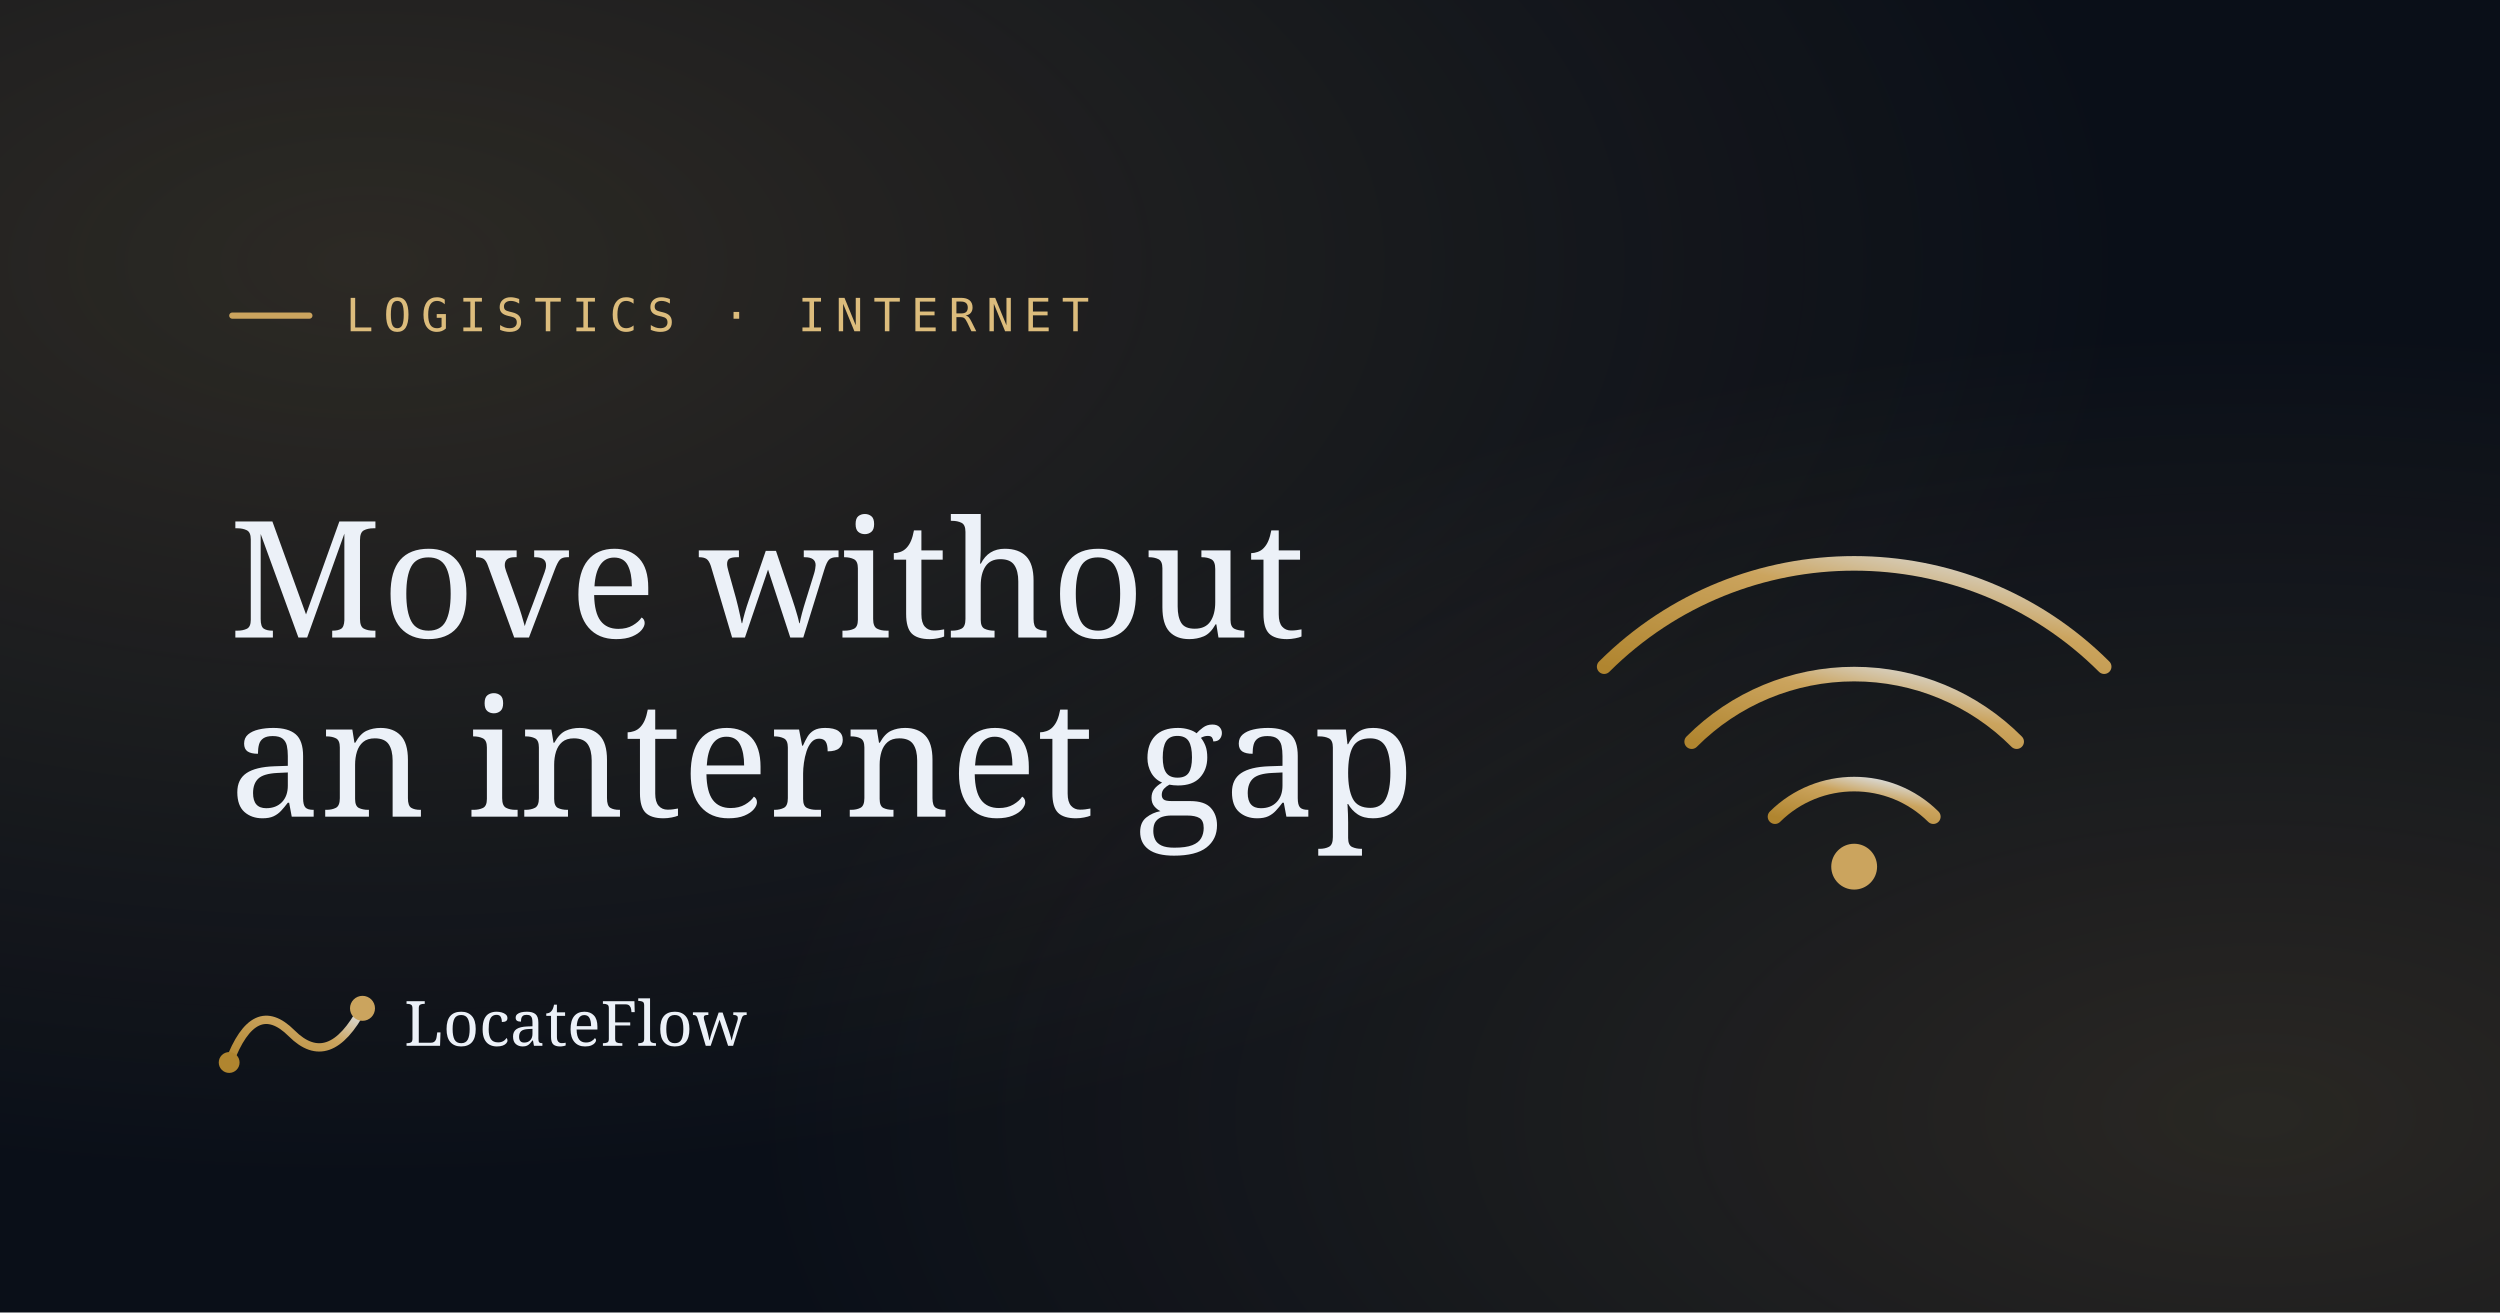
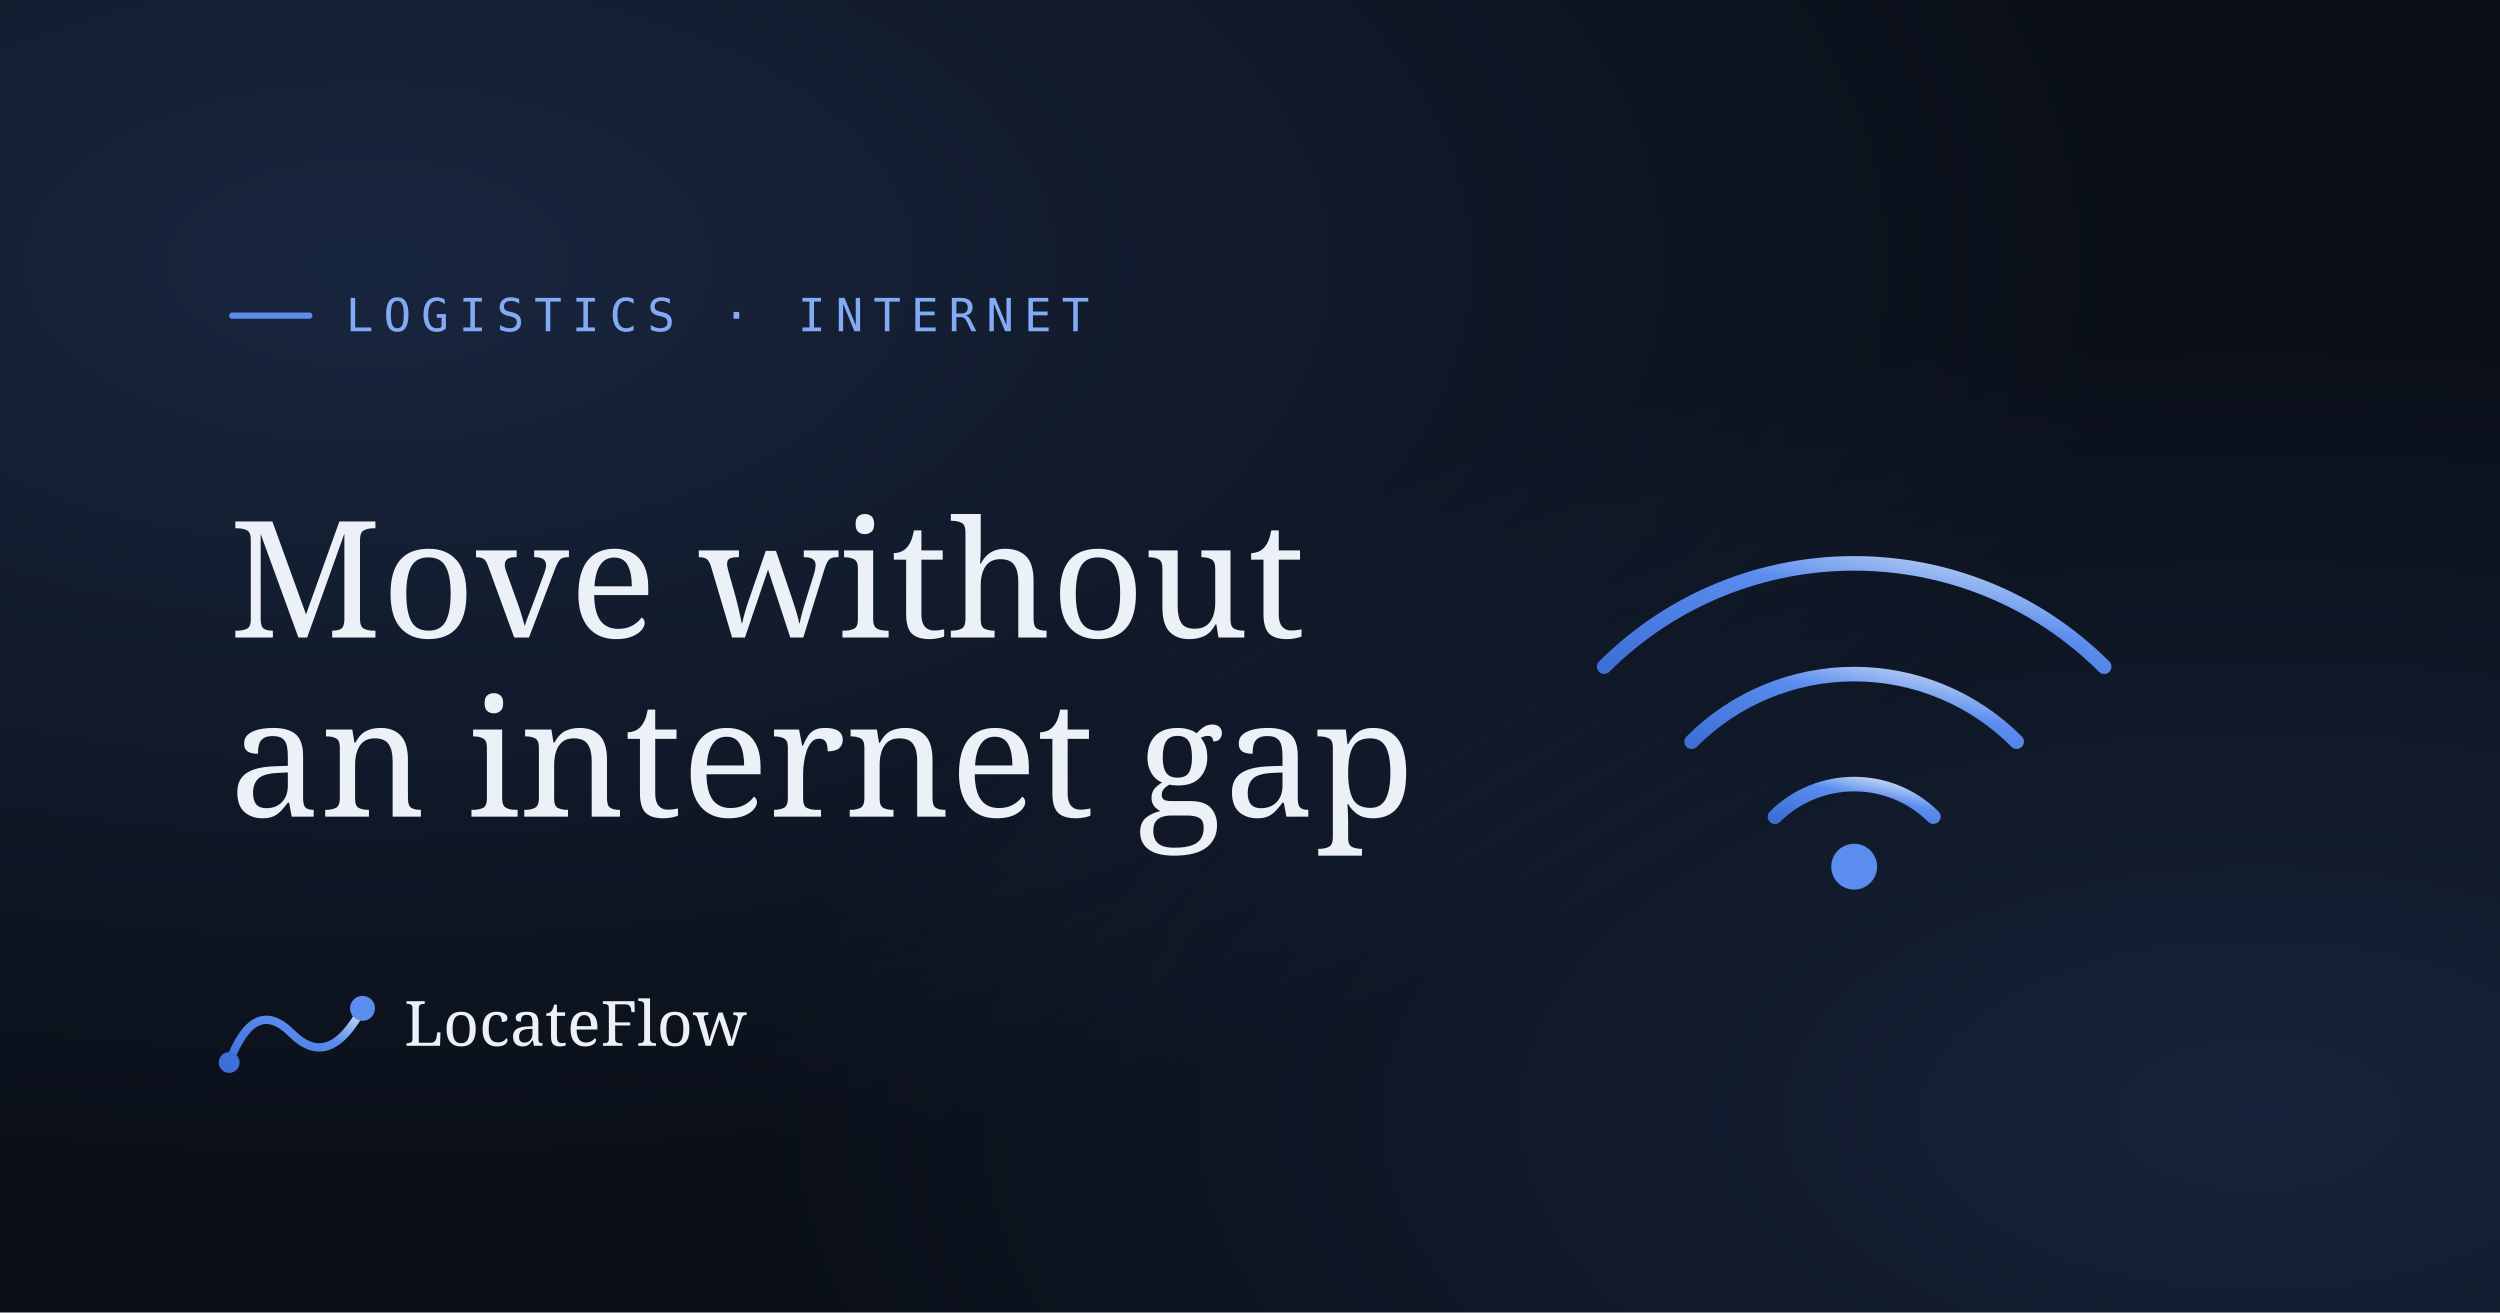
<svg xmlns="http://www.w3.org/2000/svg" viewBox="0 0 1200 630" fill="none" role="img" aria-label="Avoiding an internet gap when you move">
  <defs>
    <linearGradient id="flow" x1="0" y1="1" x2="1" y2="0">
-       <stop offset="0%" stop-color="#B0852F" />
-       <stop offset="60%" stop-color="#CBA45E" />
+       <stop offset="0%" stop-color="#3D6FD6" />
+       <stop offset="60%" stop-color="#5B8DEF" />
      <stop offset="100%" stop-color="#DDE7F5" />
    </linearGradient>
    <radialGradient id="tr" cx="0.15" cy="0.2" r="0.7">
-       <stop offset="0%" stop-color="#CBA45E" stop-opacity="0.18" />
-       <stop offset="100%" stop-color="#CBA45E" stop-opacity="0" />
+       <stop offset="0%" stop-color="#5B8DEF" stop-opacity="0.18" />
+       <stop offset="100%" stop-color="#5B8DEF" stop-opacity="0" />
    </radialGradient>
    <radialGradient id="br" cx="0.9" cy="0.85" r="0.6">
-       <stop offset="0%" stop-color="#CBA45E" stop-opacity="0.16" />
-       <stop offset="100%" stop-color="#CBA45E" stop-opacity="0" />
+       <stop offset="0%" stop-color="#5B8DEF" stop-opacity="0.16" />
+       <stop offset="100%" stop-color="#5B8DEF" stop-opacity="0" />
    </radialGradient>
  </defs>
  <rect width="1200" height="630" fill="#0A0F18" />
  <rect width="1200" height="630" fill="url(#tr)" />
  <rect width="1200" height="630" fill="url(#br)" />
-   <rect x="110" y="150" width="40" height="3" rx="1.5" fill="#CBA45E" />
-   <text x="166" y="159" font-family="'Geist Mono', ui-monospace, monospace" font-size="22" letter-spacing="0.22em" fill="#DCBC7C">LOGISTICS · INTERNET</text>
+   <rect x="110" y="150" width="40" height="3" rx="1.5" fill="#5B8DEF" />
+   <text x="166" y="159" font-family="'Geist Mono', ui-monospace, monospace" font-size="22" letter-spacing="0.22em" fill="#83AAF5">LOGISTICS · INTERNET</text>
  <text x="110" y="306" font-family="Playfair Display, Didot, Georgia, serif" font-size="78" font-weight="500" fill="#ECF1F8" letter-spacing="0">Move without</text>
  <text x="110" y="392" font-family="Playfair Display, Didot, Georgia, serif" font-size="78" font-weight="500" fill="#ECF1F8" letter-spacing="0">an internet gap</text>
  <g transform="translate(890,300)" stroke="url(#flow)" stroke-width="7" stroke-linecap="round" fill="none">
    <path d="M-120 20 A 170 170 0 0 1 120 20" />
    <path d="M-78 56 A 110 110 0 0 1 78 56" />
    <path d="M-38 92 A 54 54 0 0 1 38 92" />
  </g>
-   <circle cx="890" cy="416" r="11" fill="#CBA45E" />
+   <circle cx="890" cy="416" r="11" fill="#5B8DEF" />
  <g transform="translate(110,470)">
    <path d="M0 40 Q 12 8, 30 26 T 64 14" stroke="url(#flow)" stroke-width="4" fill="none" stroke-linecap="round" />
-     <circle cx="0" cy="40" r="5" fill="#B0852F" />
-     <circle cx="64" cy="14" r="6" fill="#CBA45E" />
+     <circle cx="0" cy="40" r="5" fill="#3D6FD6" />
+     <circle cx="64" cy="14" r="6" fill="#5B8DEF" />
    <text x="84" y="32" font-family="Playfair Display, Didot, Georgia, serif" font-size="30" fill="#ECF1F8">LocateFlow</text>
  </g>
</svg>
